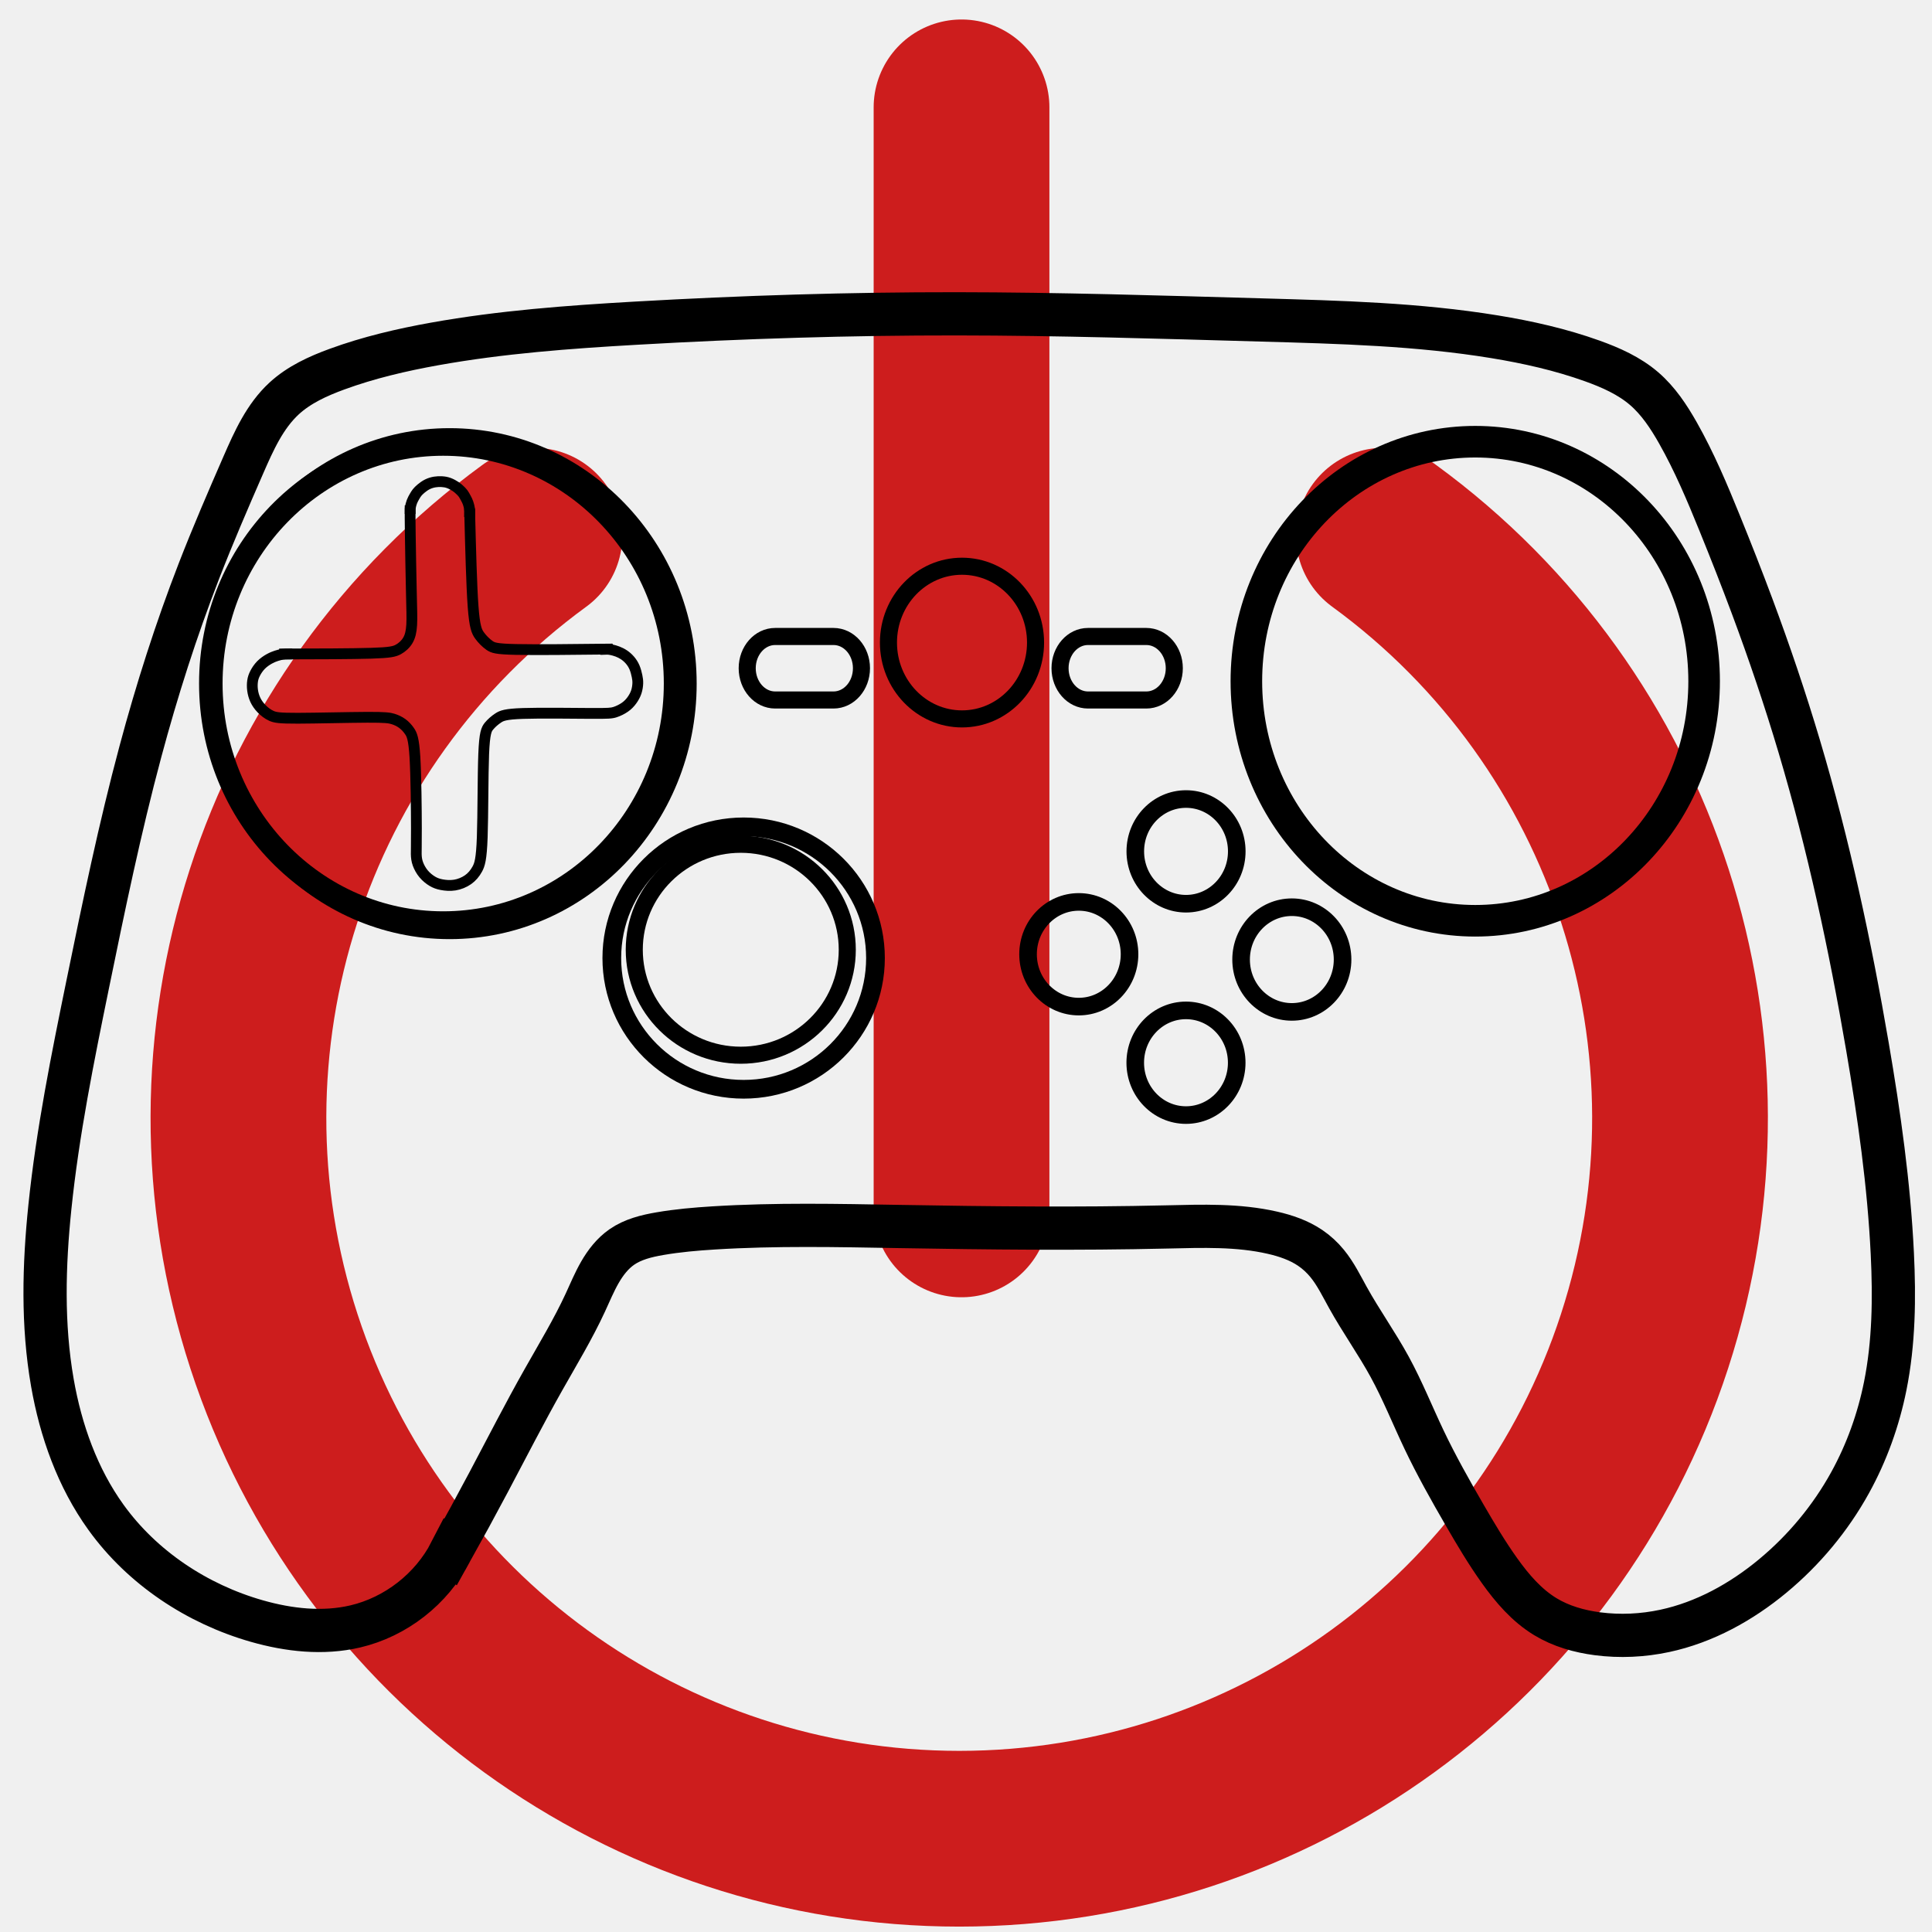
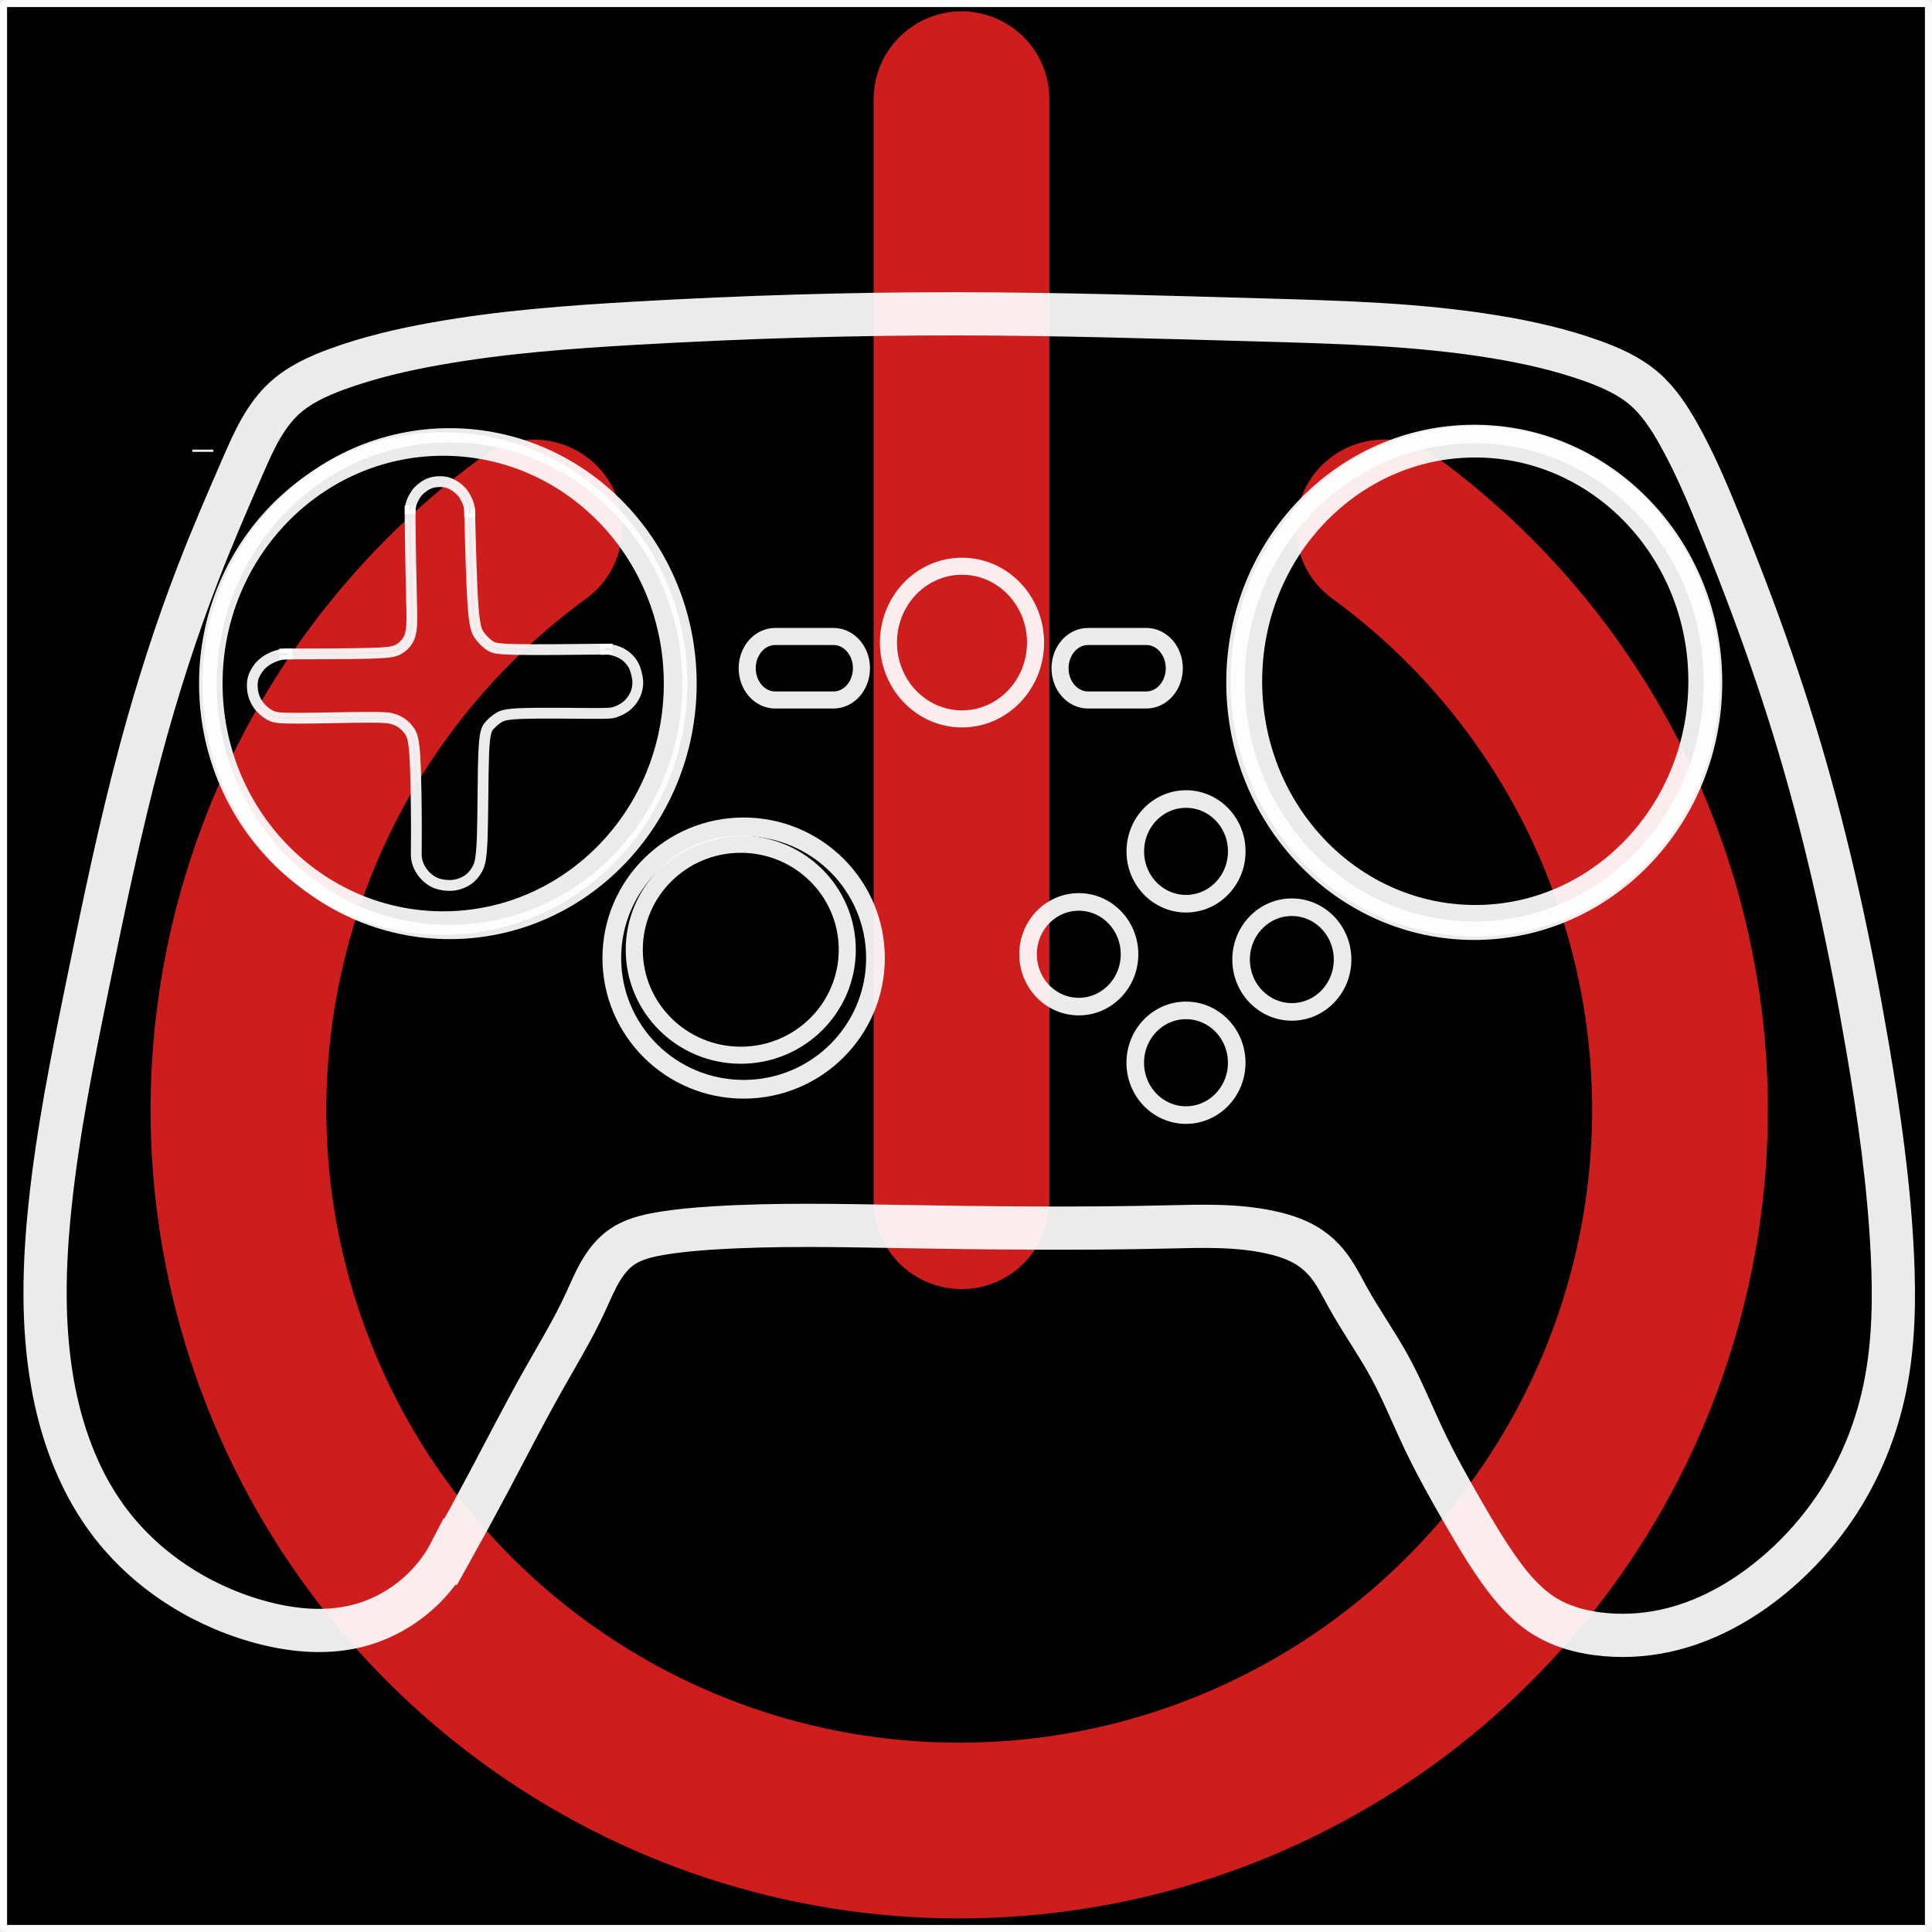
<svg xmlns="http://www.w3.org/2000/svg" width="512" height="512" viewBox="0 0 135.467 135.467" version="1.1" id="svg8">
  <defs id="defs2">
    <marker style="overflow:visible" id="Arrow1Lend" refX="0" refY="0" orient="auto">
      <path transform="matrix(-0.8,0,0,-0.8,-10,0)" style="fill:#000000;fill-opacity:1;fill-rule:evenodd;stroke:#000000;stroke-width:1pt;stroke-opacity:1" d="M 0,0 5,-5 -12.5,0 5,5 Z" id="path1308" />
    </marker>
  </defs>
+   <g id="layer5">
+     <rect style="display:inline;fill:#000000;fill-opacity:1;stroke:#ffffff;stroke-width:0.991;stroke-linecap:round;stroke-linejoin:round;stroke-miterlimit:4;stroke-dasharray:none;stroke-opacity:0.706;paint-order:markers stroke fill" id="rect1658" width="134.476" height="134.476" x="0.496" y="0.496" />
+   </g>
  <g id="layer4">
-     <g id="g1634" transform="matrix(0.7014284,0,0,0.7014284,-66.59511,-8.092399)">
+     <g id="g1634" transform="matrix(0.7014276,0,0,0.7014284,-66.59502,-8.665031)">
      <path style="display:inline;fill:none;fill-opacity:1;stroke:#cd1d1d;stroke-width:17.569;stroke-linecap:round;stroke-linejoin:round;stroke-miterlimit:4;stroke-dasharray:none;stroke-opacity:1;paint-order:markers stroke fill" id="path1303" d="M 233.283,65.083 A 72.048,72.048 0 0 1 259.334,145.618 72.048,72.048 0 0 1 190.838,195.344 72.048,72.048 0 0 1 122.332,145.632 72.048,72.048 0 0 1 148.366,65.092" />
      <path style="fill:none;stroke:#cd1d1d;stroke-width:17.569;stroke-linecap:round;stroke-linejoin:miter;stroke-miterlimit:4;stroke-dasharray:none;stroke-opacity:1" d="M 191.06,22.27 V 132.432" id="path1630" />
    </g>
  </g>
  <g id="layer1" style="display:inline">
-     <g id="g1656" transform="matrix(0.5983247,0,0,0.5983247,30.54247,20.28509)">
-       <ellipse style="fill:none;stroke:#000000;stroke-width:1.669;stroke-miterlimit:4;stroke-dasharray:none;stroke-opacity:1" id="path51" cx="1.639" cy="46.213" rx="28.122" ry="29.106" />
-       <ellipse id="path24" style="fill:none;fill-opacity:1;stroke:#000000;stroke-width:2.756;stroke-miterlimit:4;stroke-dasharray:none;stroke-opacity:1" ry="28.071" rx="27.232" cy="46.2" cx="0.891" />
-       <ellipse style="fill:none;stroke-width:2.168;stroke-miterlimit:4;stroke-dasharray:none" id="path51-6" cx="121.72" cy="46.061" rx="27.978" ry="29.106" />
-       <ellipse id="path24-3" style="fill:none;fill-opacity:1;stroke:#000000;stroke-width:3.7;stroke-miterlimit:4;stroke-dasharray:none;stroke-opacity:1" ry="28.071" rx="26.822" cy="45.931" cx="121.837" />
-       <path style="fill:#00ff00;stroke-width:0.265" id="path41" d="m -26.178,18.92 a 2.333,0.062 0 0 1 -4.3e-5,3.76e-4 l -2.333,-3.76e-4 z" />
-       <ellipse style="fill:none;stroke:#000000;stroke-width:2;stroke-linecap:butt;stroke-miterlimit:4;stroke-dasharray:none;stroke-opacity:1" id="path77" cx="61.69" cy="41.399" rx="8.619" ry="8.946" />
-       <path id="path83" style="fill:none;fill-opacity:1;stroke:#000000;stroke-width:2;stroke-linecap:butt;stroke-miterlimit:4;stroke-dasharray:none;stroke-opacity:1" d="m 39.794,40.686 a 3.276,3.721 0 0 0 -3.276,3.722 3.276,3.721 0 0 0 3.276,3.721 3.276,3.721 0 0 0 0.038,-5.3e-4 h 6.762 a 3.276,3.721 0 0 0 0.038,5.3e-4 3.276,3.721 0 0 0 3.276,-3.722 3.276,3.721 0 0 0 -3.276,-3.721 3.276,3.721 0 0 0 -0.038,5.29e-4 h -6.762 a 3.276,3.721 0 0 0 -0.038,-5.29e-4 z" />
-       <path id="path83-5" style="fill:none;fill-opacity:1;stroke:#000000;stroke-width:2;stroke-linecap:butt;stroke-miterlimit:4;stroke-dasharray:none;stroke-opacity:1" d="m 76.455,40.686 a 3.276,3.721 0 0 0 -3.276,3.722 3.276,3.721 0 0 0 3.276,3.721 3.276,3.721 0 0 0 0.038,-5.3e-4 h 6.762 a 3.276,3.721 0 0 0 0.038,5.3e-4 3.276,3.721 0 0 0 3.276,-3.722 3.276,3.721 0 0 0 -3.276,-3.721 3.276,3.721 0 0 0 -0.038,5.3e-4 h -6.762 a 3.276,3.721 0 0 0 -0.038,-5.3e-4 z" />
-       <ellipse style="fill:none;fill-opacity:1;stroke:#000000;stroke-width:2.192;stroke-miterlimit:4;stroke-dasharray:none;stroke-opacity:1" id="path1077" cx="36.101" cy="78.372" rx="15.45" ry="15.376" />
-       <ellipse style="fill:none;fill-opacity:1;stroke:#000000;stroke-width:2;stroke-linecap:butt;stroke-miterlimit:4;stroke-dasharray:none;stroke-opacity:1" id="path1072" cx="35.764" cy="77.397" rx="12.481" ry="12.361" />
-       <path style="fill:none;stroke:#000000;stroke-width:5.065;stroke-linecap:butt;stroke-linejoin:miter;stroke-miterlimit:4;stroke-dasharray:none;stroke-opacity:1" d="m 1.757,147.978 c -2.231,4.333 -6.425,7.606 -11.17,8.719 -3.79,0.889 -7.792,0.44 -11.536,-0.628 -7.006,-2 -13.418,-6.244 -17.677,-12.156 -3.338,-4.633 -5.299,-10.155 -6.282,-15.779 -1.187,-6.789 -1,-13.751 -0.29,-20.606 0.909,-8.775 2.662,-17.439 4.431,-26.082 1.87,-9.137 3.761,-18.275 6.177,-27.283 1.921,-7.162 4.174,-14.238 6.857,-21.151 1.628,-4.194 3.412,-8.325 5.212,-12.448 1.227,-2.81 2.521,-5.702 4.778,-7.777 1.749,-1.608 3.964,-2.615 6.195,-3.431 C -7.837,7.998 -3.972,7.096 -0.082,6.398 7.68,5.007 15.563,4.423 23.436,3.972 35.97,3.252 48.525,2.861 61.08,2.873 c 11.934,0.011 23.864,0.386 35.793,0.723 9.102,0.257 18.239,0.496 27.225,1.966 3.886,0.636 7.746,1.504 11.453,2.834 2.172,0.779 4.323,1.736 6.073,3.241 1.663,1.43 2.892,3.294 3.973,5.203 1.911,3.377 3.42,6.964 4.881,10.56 1.311,3.226 2.586,6.467 3.803,9.73 2.022,5.424 3.882,10.909 5.533,16.458 3.429,11.522 5.956,23.299 7.983,35.148 1.375,8.036 2.523,16.125 2.917,24.268 0.251,5.191 0.191,10.433 -0.833,15.528 -0.794,3.951 -2.169,7.79 -4.117,11.319 -2.3,4.169 -5.397,7.893 -9.061,10.933 -3.678,3.051 -7.983,5.434 -12.655,6.435 -2.581,0.553 -5.255,0.68 -7.872,0.34 -2.148,-0.279 -4.279,-0.882 -6.13,-2.007 -2.176,-1.322 -3.874,-3.304 -5.354,-5.376 -1.495,-2.092 -2.807,-4.307 -4.096,-6.532 -1.687,-2.913 -3.34,-5.849 -4.784,-8.89 -1.337,-2.815 -2.496,-5.717 -3.988,-8.453 -1.519,-2.785 -3.372,-5.375 -4.91,-8.149 -0.756,-1.363 -1.442,-2.781 -2.429,-3.987 -0.574,-0.702 -1.246,-1.324 -1.997,-1.832 -1.321,-0.894 -2.86,-1.418 -4.416,-1.774 -4.032,-0.923 -8.221,-0.775 -12.356,-0.678 -10.453,0.245 -20.911,0.13 -31.366,-0.051 -7.256,-0.126 -14.521,-0.284 -21.763,0.167 -2.113,0.131 -4.226,0.315 -6.312,0.675 -1.557,0.269 -3.138,0.654 -4.438,1.552 -1.087,0.751 -1.918,1.824 -2.578,2.97 -0.66,1.145 -1.164,2.372 -1.719,3.571 -1.432,3.096 -3.206,6.019 -4.883,8.99 -2.238,3.963 -4.308,8.019 -6.441,12.04 -1.456,2.744 -2.942,5.473 -4.457,8.185 z" id="path1091" />
-       <ellipse style="fill:none;fill-opacity:1;stroke:#000000;stroke-width:2.061;stroke-linejoin:miter;stroke-miterlimit:4;stroke-dasharray:none;stroke-opacity:1;paint-order:normal" id="path1095" cx="75.377" cy="77.926" rx="5.946" ry="6.134" />
-       <ellipse style="fill:none;fill-opacity:1;stroke:#000000;stroke-width:2.061;stroke-linejoin:miter;stroke-miterlimit:4;stroke-dasharray:none;stroke-opacity:1;paint-order:normal" id="path1095-3" cx="87.944" cy="65.869" rx="5.946" ry="6.134" />
-       <ellipse style="fill:none;fill-opacity:1;stroke:#000000;stroke-width:2.061;stroke-linejoin:miter;stroke-miterlimit:4;stroke-dasharray:none;stroke-opacity:1;paint-order:normal" id="path1095-5" cx="100.343" cy="78.547" rx="5.946" ry="6.134" />
-       <ellipse style="fill:none;fill-opacity:1;stroke:#000000;stroke-width:2.061;stroke-linejoin:miter;stroke-miterlimit:4;stroke-dasharray:none;stroke-opacity:1;paint-order:normal" id="path1095-6" cx="87.938" cy="90.638" rx="5.946" ry="6.134" />
-       <g id="g1278-0" style="display:inline;fill:#000000;fill-opacity:1;stroke:#000000;stroke-width:1;stroke-miterlimit:4;stroke-dasharray:none;stroke-opacity:1" transform="translate(-38.52339,-66.07945)">
-         <path style="color:#000000;font-style:normal;font-variant:normal;font-weight:normal;font-stretch:normal;font-size:medium;line-height:normal;font-family:sans-serif;font-variant-ligatures:normal;font-variant-position:normal;font-variant-caps:normal;font-variant-numeric:normal;font-variant-alternates:normal;font-variant-east-asian:normal;font-feature-settings:normal;font-variation-settings:normal;text-indent:0;text-align:start;text-decoration:none;text-decoration-line:none;text-decoration-style:solid;text-decoration-color:#000000;letter-spacing:normal;word-spacing:normal;text-transform:none;writing-mode:lr-tb;direction:ltr;text-orientation:mixed;dominant-baseline:auto;baseline-shift:baseline;text-anchor:start;white-space:normal;shape-padding:0;shape-margin:0;inline-size:0;clip-rule:nonzero;display:inline;overflow:visible;visibility:visible;opacity:1;isolation:auto;mix-blend-mode:normal;color-interpolation:sRGB;color-interpolation-filters:linearRGB;solid-color:#000000;solid-opacity:1;vector-effect:none;fill:#000000;fill-opacity:1;fill-rule:nonzero;stroke:#000000;stroke-width:1;stroke-linecap:butt;stroke-linejoin:miter;stroke-miterlimit:4;stroke-dasharray:none;stroke-dashoffset:0;stroke-opacity:1;color-rendering:auto;image-rendering:auto;shape-rendering:auto;text-rendering:auto;enable-background:accumulate;stop-color:#000000;stop-opacity:1" d="m 35.406,91.906 c -0.002,0.583 -0.004,1.169 0.021,2.938 0.026,1.769 0.078,4.722 0.125,6.723 0.047,2 0.086,3.046 0.039,3.834 -0.047,0.788 -0.177,1.316 -0.432,1.75 -0.255,0.434 -0.641,0.784 -1.072,1.02 -0.216,0.118 -0.431,0.203 -0.883,0.273 -0.452,0.07 -1.137,0.12 -2.26,0.154 -2.246,0.069 -6.246,0.077 -10.246,0.086 l 0.002,0.266 c 4,-0.009 7.999,-0.017 10.254,-0.086 1.127,-0.035 1.818,-0.085 2.291,-0.158 0.473,-0.073 0.734,-0.175 0.969,-0.303 0.47,-0.256 0.892,-0.638 1.174,-1.119 0.282,-0.481 0.419,-1.057 0.467,-1.867 0.048,-0.81 0.007,-1.856 -0.039,-3.855 -0.047,-1.999 -0.099,-4.953 -0.125,-6.721 -0.026,-1.768 -0.024,-2.348 -0.021,-2.932 z" id="path1268-9" />
-         <path style="color:#000000;font-style:normal;font-variant:normal;font-weight:normal;font-stretch:normal;font-size:medium;line-height:normal;font-family:sans-serif;font-variant-ligatures:normal;font-variant-position:normal;font-variant-caps:normal;font-variant-numeric:normal;font-variant-alternates:normal;font-variant-east-asian:normal;font-feature-settings:normal;font-variation-settings:normal;text-indent:0;text-align:start;text-decoration:none;text-decoration-line:none;text-decoration-style:solid;text-decoration-color:#000000;letter-spacing:normal;word-spacing:normal;text-transform:none;writing-mode:lr-tb;direction:ltr;text-orientation:mixed;dominant-baseline:auto;baseline-shift:baseline;text-anchor:start;white-space:normal;shape-padding:0;shape-margin:0;inline-size:0;clip-rule:nonzero;display:inline;overflow:visible;visibility:visible;opacity:1;isolation:auto;mix-blend-mode:normal;color-interpolation:sRGB;color-interpolation-filters:linearRGB;solid-color:#000000;solid-opacity:1;vector-effect:none;fill:#000000;fill-opacity:1;fill-rule:nonzero;stroke:#000000;stroke-width:1;stroke-linecap:butt;stroke-linejoin:miter;stroke-miterlimit:4;stroke-dasharray:none;stroke-dashoffset:0;stroke-opacity:1;color-rendering:auto;image-rendering:auto;shape-rendering:auto;text-rendering:auto;enable-background:accumulate;stop-color:#000000;stop-opacity:1" d="m 42.652,92.281 -0.266,0.006 c 0.111,4.295 0.223,8.59 0.402,11.002 0.09,1.206 0.197,1.941 0.326,2.441 0.13,0.5 0.289,0.769 0.461,1.006 0.345,0.474 0.776,0.891 1.186,1.18 0.205,0.144 0.428,0.267 0.873,0.348 0.445,0.081 1.119,0.129 2.279,0.154 2.32,0.051 6.578,0.006 10.838,-0.041 l -0.002,-0.266 c -4.26,0.047 -8.521,0.094 -10.83,0.043 -1.155,-0.025 -1.821,-0.075 -2.238,-0.15 -0.417,-0.076 -0.576,-0.168 -0.768,-0.303 -0.383,-0.269 -0.799,-0.672 -1.125,-1.121 -0.163,-0.224 -0.295,-0.443 -0.418,-0.916 -0.123,-0.473 -0.229,-1.196 -0.318,-2.395 -0.179,-2.397 -0.289,-6.693 -0.4,-10.988 z" id="path1264-3" />
-         <path style="color:#000000;font-style:normal;font-variant:normal;font-weight:normal;font-stretch:normal;font-size:medium;line-height:normal;font-family:sans-serif;font-variant-ligatures:normal;font-variant-position:normal;font-variant-caps:normal;font-variant-numeric:normal;font-variant-alternates:normal;font-variant-east-asian:normal;font-feature-settings:normal;font-variation-settings:normal;text-indent:0;text-align:start;text-decoration:none;text-decoration-line:none;text-decoration-style:solid;text-decoration-color:#000000;letter-spacing:normal;word-spacing:normal;text-transform:none;writing-mode:lr-tb;direction:ltr;text-orientation:mixed;dominant-baseline:auto;baseline-shift:baseline;text-anchor:start;white-space:normal;shape-padding:0;shape-margin:0;inline-size:0;clip-rule:nonzero;display:inline;overflow:visible;visibility:visible;opacity:1;isolation:auto;mix-blend-mode:normal;color-interpolation:sRGB;color-interpolation-filters:linearRGB;solid-color:#000000;solid-opacity:1;vector-effect:none;fill:#000000;fill-opacity:1;fill-rule:nonzero;stroke:#000000;stroke-width:1;stroke-linecap:butt;stroke-linejoin:miter;stroke-miterlimit:4;stroke-dasharray:none;stroke-dashoffset:0;stroke-opacity:1;color-rendering:auto;image-rendering:auto;shape-rendering:auto;text-rendering:auto;enable-background:accumulate;stop-color:#000000;stop-opacity:1" d="m 39.268,88.49 c -0.276,-0.017 -0.561,-0.009 -0.857,0.039 -0.297,0.049 -0.605,0.138 -0.898,0.283 -0.293,0.145 -0.562,0.342 -0.773,0.518 -0.211,0.176 -0.369,0.334 -0.494,0.492 -0.125,0.158 -0.214,0.311 -0.314,0.484 -0.1,0.174 -0.217,0.38 -0.309,0.621 -0.091,0.241 -0.153,0.504 -0.184,0.67 -0.031,0.166 -0.031,0.248 -0.031,0.311 h 0.264 c 8.4e-5,-0.062 -0.001,-0.108 0.027,-0.262 0.029,-0.154 0.088,-0.408 0.17,-0.625 0.082,-0.217 0.192,-0.409 0.291,-0.582 0.099,-0.173 0.182,-0.313 0.293,-0.453 0.111,-0.141 0.256,-0.286 0.457,-0.453 0.201,-0.167 0.455,-0.353 0.721,-0.484 0.266,-0.131 0.55,-0.213 0.824,-0.258 0.274,-0.045 0.538,-0.053 0.799,-0.037 0.261,0.016 0.51,0.054 0.777,0.152 0.268,0.099 0.563,0.264 0.77,0.402 0.207,0.139 0.327,0.25 0.459,0.373 0.132,0.123 0.259,0.243 0.371,0.395 0.112,0.151 0.218,0.346 0.316,0.531 0.099,0.185 0.185,0.348 0.26,0.559 0.074,0.211 0.136,0.477 0.164,0.674 0.028,0.199 0.023,0.306 0.018,0.439 l 0.266,0.01 c 0.006,-0.133 0.011,-0.269 -0.02,-0.486 -0.031,-0.219 -0.098,-0.493 -0.18,-0.725 -0.081,-0.231 -0.176,-0.41 -0.275,-0.596 -0.099,-0.186 -0.207,-0.39 -0.336,-0.564 -0.129,-0.174 -0.273,-0.307 -0.404,-0.43 -0.132,-0.123 -0.268,-0.249 -0.49,-0.398 -0.222,-0.149 -0.529,-0.322 -0.826,-0.432 -0.297,-0.11 -0.577,-0.151 -0.854,-0.168 z" id="path1272-6" />
-         <path style="color:#000000;font-style:normal;font-variant:normal;font-weight:normal;font-stretch:normal;font-size:medium;line-height:normal;font-family:sans-serif;font-variant-ligatures:normal;font-variant-position:normal;font-variant-caps:normal;font-variant-numeric:normal;font-variant-alternates:normal;font-variant-east-asian:normal;font-feature-settings:normal;font-variation-settings:normal;text-indent:0;text-align:start;text-decoration:none;text-decoration-line:none;text-decoration-style:solid;text-decoration-color:#000000;letter-spacing:normal;word-spacing:normal;text-transform:none;writing-mode:lr-tb;direction:ltr;text-orientation:mixed;dominant-baseline:auto;baseline-shift:baseline;text-anchor:start;white-space:normal;shape-padding:0;shape-margin:0;inline-size:0;clip-rule:nonzero;display:inline;overflow:visible;visibility:visible;opacity:1;isolation:auto;mix-blend-mode:normal;color-interpolation:sRGB;color-interpolation-filters:linearRGB;solid-color:#000000;solid-opacity:1;vector-effect:none;fill:#000000;fill-opacity:1;fill-rule:nonzero;stroke:#000000;stroke-width:1;stroke-linecap:butt;stroke-linejoin:miter;stroke-miterlimit:4;stroke-dasharray:none;stroke-dashoffset:0;stroke-opacity:1;color-rendering:auto;image-rendering:auto;shape-rendering:auto;text-rendering:auto;enable-background:accumulate;stop-color:#000000;stop-opacity:1" d="m 58.676,108.129 c -0.137,-0.005 -0.277,0.002 -0.373,0.006 l 0.012,0.264 c 0.096,-0.004 0.228,-0.011 0.35,-0.006 0.123,0.005 0.258,0.019 0.447,0.059 0.19,0.04 0.433,0.105 0.678,0.197 0.245,0.092 0.491,0.213 0.727,0.369 0.235,0.156 0.464,0.352 0.67,0.588 0.206,0.236 0.392,0.514 0.529,0.838 0.137,0.324 0.23,0.705 0.291,1.004 0.061,0.299 0.089,0.508 0.08,0.795 -0.009,0.287 -0.058,0.652 -0.17,0.986 -0.112,0.335 -0.289,0.651 -0.498,0.938 -0.209,0.287 -0.443,0.537 -0.773,0.77 -0.33,0.232 -0.764,0.447 -1.145,0.568 -0.19,0.061 -0.358,0.097 -0.746,0.119 -0.388,0.023 -0.991,0.029 -2.023,0.023 -2.064,-0.011 -5.845,-0.066 -7.953,0.004 -1.054,0.035 -1.689,0.102 -2.119,0.195 -0.431,0.093 -0.66,0.219 -0.865,0.354 -0.41,0.269 -0.801,0.606 -1.111,0.98 -0.155,0.187 -0.304,0.413 -0.414,0.889 -0.11,0.476 -0.19,1.209 -0.24,2.467 -0.1,2.516 -0.077,7.132 -0.17,9.74 -0.046,1.304 -0.122,2.108 -0.219,2.641 -0.097,0.533 -0.212,0.792 -0.348,1.041 -0.272,0.498 -0.607,0.894 -1.041,1.199 -0.434,0.305 -0.979,0.525 -1.508,0.609 -0.529,0.084 -1.059,0.035 -1.479,-0.045 -0.42,-0.08 -0.718,-0.187 -1.047,-0.381 -0.329,-0.194 -0.694,-0.483 -0.986,-0.832 -0.292,-0.349 -0.523,-0.771 -0.658,-1.148 -0.135,-0.377 -0.176,-0.711 -0.184,-1.102 -0.007,-0.391 0.021,-0.839 0.018,-3.029 -0.004,-2.19 -0.04,-6.125 -0.174,-8.33 -0.067,-1.103 -0.16,-1.773 -0.27,-2.223 -0.11,-0.45 -0.243,-0.683 -0.375,-0.877 -0.263,-0.388 -0.554,-0.696 -0.885,-0.939 -0.331,-0.243 -0.7,-0.422 -1.121,-0.553 -0.421,-0.131 -0.908,-0.214 -3.059,-0.205 -2.15,0.009 -5.982,0.106 -8.141,0.111 -1.08,0.003 -1.741,-0.018 -2.182,-0.062 -0.441,-0.045 -0.655,-0.111 -0.867,-0.207 -0.425,-0.191 -0.81,-0.495 -1.117,-0.812 -0.307,-0.317 -0.537,-0.651 -0.701,-1.004 -0.164,-0.353 -0.266,-0.731 -0.312,-1.098 -0.047,-0.366 -0.04,-0.722 0.004,-1.025 0.044,-0.303 0.123,-0.55 0.279,-0.855 0.156,-0.305 0.39,-0.661 0.676,-0.951 0.286,-0.29 0.634,-0.525 0.938,-0.693 0.304,-0.168 0.56,-0.269 0.809,-0.35 0.249,-0.081 0.482,-0.14 0.697,-0.17 0.215,-0.03 0.417,-0.033 0.625,-0.035 l -0.002,-0.266 c -0.208,0.002 -0.425,0.006 -0.66,0.039 -0.236,0.033 -0.483,0.095 -0.742,0.18 -0.259,0.084 -0.536,0.192 -0.855,0.369 -0.32,0.177 -0.687,0.424 -0.998,0.74 -0.311,0.316 -0.554,0.69 -0.721,1.016 -0.167,0.325 -0.259,0.611 -0.307,0.939 -0.048,0.329 -0.054,0.705 -0.004,1.096 0.05,0.391 0.157,0.795 0.334,1.176 0.177,0.381 0.425,0.74 0.75,1.076 0.325,0.336 0.733,0.661 1.199,0.871 0.233,0.105 0.49,0.182 0.949,0.229 0.459,0.047 1.126,0.067 2.209,0.065 2.166,-0.006 5.997,-0.105 8.141,-0.113 2.144,-0.009 2.583,0.07 2.98,0.193 0.397,0.123 0.736,0.289 1.041,0.514 0.305,0.225 0.575,0.508 0.824,0.875 0.124,0.183 0.234,0.367 0.338,0.791 0.103,0.424 0.195,1.083 0.262,2.178 0.133,2.189 0.168,6.125 0.172,8.312 0.004,2.188 -0.025,2.626 -0.018,3.033 0.007,0.407 0.053,0.779 0.199,1.188 0.146,0.408 0.39,0.853 0.705,1.229 0.315,0.376 0.701,0.68 1.055,0.889 0.353,0.209 0.692,0.33 1.133,0.414 0.441,0.084 0.997,0.138 1.568,0.047 0.571,-0.091 1.15,-0.326 1.619,-0.656 0.469,-0.331 0.834,-0.76 1.121,-1.287 0.144,-0.264 0.274,-0.566 0.375,-1.121 0.101,-0.555 0.176,-1.367 0.223,-2.678 0.093,-2.621 0.071,-7.237 0.17,-9.738 0.05,-1.251 0.132,-1.975 0.234,-2.42 0.103,-0.445 0.216,-0.604 0.361,-0.779 0.29,-0.35 0.661,-0.672 1.051,-0.928 0.195,-0.128 0.374,-0.229 0.777,-0.316 0.403,-0.087 1.026,-0.153 2.072,-0.188 2.092,-0.07 5.876,-0.015 7.943,-0.004 1.034,0.005 1.638,-1e-4 2.039,-0.023 0.401,-0.023 0.607,-0.067 0.812,-0.133 0.41,-0.131 0.859,-0.353 1.215,-0.604 0.356,-0.25 0.613,-0.528 0.834,-0.832 0.221,-0.304 0.412,-0.641 0.535,-1.008 0.123,-0.367 0.176,-0.753 0.186,-1.062 0.01,-0.31 -0.025,-0.551 -0.088,-0.857 -0.063,-0.306 -0.157,-0.7 -0.307,-1.053 -0.149,-0.353 -0.35,-0.653 -0.572,-0.908 -0.222,-0.255 -0.468,-0.466 -0.723,-0.635 -0.255,-0.168 -0.519,-0.296 -0.779,-0.395 -0.26,-0.098 -0.515,-0.167 -0.717,-0.209 -0.202,-0.042 -0.354,-0.059 -0.49,-0.064 z" id="path1260-0" />
+     <g id="g1656" transform="matrix(0.5983247,0,0,0.5983247,30.54247,20.28509)" style="stroke:#ffffff;stroke-opacity:0.918">
+       <ellipse style="fill:none;stroke:#ffffff;stroke-width:1.669;stroke-miterlimit:4;stroke-dasharray:none;stroke-opacity:0.918" id="path51" cx="1.639" cy="46.213" rx="28.122" ry="29.106" />
+       <ellipse id="path24" style="fill:none;fill-opacity:1;stroke:#ffffff;stroke-width:2.756;stroke-miterlimit:4;stroke-dasharray:none;stroke-opacity:0.918" ry="28.071" rx="27.232" cy="46.2" cx="0.891" />
+       <ellipse style="fill:none;stroke-width:2.168;stroke-miterlimit:4;stroke-dasharray:none;stroke:#ffffff;stroke-opacity:0.918" id="path51-6" cx="121.72" cy="46.061" rx="27.978" ry="29.106" />
+       <ellipse id="path24-3" style="fill:none;fill-opacity:1;stroke:#ffffff;stroke-width:3.7;stroke-miterlimit:4;stroke-dasharray:none;stroke-opacity:0.918" ry="28.071" rx="26.822" cy="45.931" cx="121.837" />
+       <path style="fill:#00ff00;stroke-width:0.265;stroke:#ffffff;stroke-opacity:0.918" id="path41" d="m -26.178,18.92 a 2.333,0.062 0 0 1 -4.3e-5,3.76e-4 l -2.333,-3.76e-4 z" />
+       <ellipse style="fill:none;stroke:#ffffff;stroke-width:2;stroke-linecap:butt;stroke-miterlimit:4;stroke-dasharray:none;stroke-opacity:0.918" id="path77" cx="61.69" cy="41.399" rx="8.619" ry="8.946" />
+       <path id="path83" style="fill:none;fill-opacity:1;stroke:#ffffff;stroke-width:2;stroke-linecap:butt;stroke-miterlimit:4;stroke-dasharray:none;stroke-opacity:0.918" d="m 39.794,40.686 a 3.276,3.721 0 0 0 -3.276,3.722 3.276,3.721 0 0 0 3.276,3.721 3.276,3.721 0 0 0 0.038,-5.3e-4 h 6.762 a 3.276,3.721 0 0 0 0.038,5.3e-4 3.276,3.721 0 0 0 3.276,-3.722 3.276,3.721 0 0 0 -3.276,-3.721 3.276,3.721 0 0 0 -0.038,5.29e-4 h -6.762 a 3.276,3.721 0 0 0 -0.038,-5.29e-4 z" />
+       <path id="path83-5" style="fill:none;fill-opacity:1;stroke:#ffffff;stroke-width:2;stroke-linecap:butt;stroke-miterlimit:4;stroke-dasharray:none;stroke-opacity:0.918" d="m 76.455,40.686 a 3.276,3.721 0 0 0 -3.276,3.722 3.276,3.721 0 0 0 3.276,3.721 3.276,3.721 0 0 0 0.038,-5.3e-4 h 6.762 a 3.276,3.721 0 0 0 0.038,5.3e-4 3.276,3.721 0 0 0 3.276,-3.722 3.276,3.721 0 0 0 -3.276,-3.721 3.276,3.721 0 0 0 -0.038,5.3e-4 h -6.762 a 3.276,3.721 0 0 0 -0.038,-5.3e-4 z" />
+       <ellipse style="fill:none;fill-opacity:1;stroke:#ffffff;stroke-width:2.192;stroke-miterlimit:4;stroke-dasharray:none;stroke-opacity:0.918" id="path1077" cx="36.101" cy="78.372" rx="15.45" ry="15.376" />
+       <ellipse style="fill:none;fill-opacity:1;stroke:#ffffff;stroke-width:2;stroke-linecap:butt;stroke-miterlimit:4;stroke-dasharray:none;stroke-opacity:0.918" id="path1072" cx="35.764" cy="77.397" rx="12.481" ry="12.361" />
+       <path style="fill:none;stroke:#ffffff;stroke-width:5.065;stroke-linecap:butt;stroke-linejoin:miter;stroke-miterlimit:4;stroke-dasharray:none;stroke-opacity:0.918" d="m 1.757,147.978 c -2.231,4.333 -6.425,7.606 -11.17,8.719 -3.79,0.889 -7.792,0.44 -11.536,-0.628 -7.006,-2 -13.418,-6.244 -17.677,-12.156 -3.338,-4.633 -5.299,-10.155 -6.282,-15.779 -1.187,-6.789 -1,-13.751 -0.29,-20.606 0.909,-8.775 2.662,-17.439 4.431,-26.082 1.87,-9.137 3.761,-18.275 6.177,-27.283 1.921,-7.162 4.174,-14.238 6.857,-21.151 1.628,-4.194 3.412,-8.325 5.212,-12.448 1.227,-2.81 2.521,-5.702 4.778,-7.777 1.749,-1.608 3.964,-2.615 6.195,-3.431 C -7.837,7.998 -3.972,7.096 -0.082,6.398 7.68,5.007 15.563,4.423 23.436,3.972 35.97,3.252 48.525,2.861 61.08,2.873 c 11.934,0.011 23.864,0.386 35.793,0.723 9.102,0.257 18.239,0.496 27.225,1.966 3.886,0.636 7.746,1.504 11.453,2.834 2.172,0.779 4.323,1.736 6.073,3.241 1.663,1.43 2.892,3.294 3.973,5.203 1.911,3.377 3.42,6.964 4.881,10.56 1.311,3.226 2.586,6.467 3.803,9.73 2.022,5.424 3.882,10.909 5.533,16.458 3.429,11.522 5.956,23.299 7.983,35.148 1.375,8.036 2.523,16.125 2.917,24.268 0.251,5.191 0.191,10.433 -0.833,15.528 -0.794,3.951 -2.169,7.79 -4.117,11.319 -2.3,4.169 -5.397,7.893 -9.061,10.933 -3.678,3.051 -7.983,5.434 -12.655,6.435 -2.581,0.553 -5.255,0.68 -7.872,0.34 -2.148,-0.279 -4.279,-0.882 -6.13,-2.007 -2.176,-1.322 -3.874,-3.304 -5.354,-5.376 -1.495,-2.092 -2.807,-4.307 -4.096,-6.532 -1.687,-2.913 -3.34,-5.849 -4.784,-8.89 -1.337,-2.815 -2.496,-5.717 -3.988,-8.453 -1.519,-2.785 -3.372,-5.375 -4.91,-8.149 -0.756,-1.363 -1.442,-2.781 -2.429,-3.987 -0.574,-0.702 -1.246,-1.324 -1.997,-1.832 -1.321,-0.894 -2.86,-1.418 -4.416,-1.774 -4.032,-0.923 -8.221,-0.775 -12.356,-0.678 -10.453,0.245 -20.911,0.13 -31.366,-0.051 -7.256,-0.126 -14.521,-0.284 -21.763,0.167 -2.113,0.131 -4.226,0.315 -6.312,0.675 -1.557,0.269 -3.138,0.654 -4.438,1.552 -1.087,0.751 -1.918,1.824 -2.578,2.97 -0.66,1.145 -1.164,2.372 -1.719,3.571 -1.432,3.096 -3.206,6.019 -4.883,8.99 -2.238,3.963 -4.308,8.019 -6.441,12.04 -1.456,2.744 -2.942,5.473 -4.457,8.185 z" id="path1091" />
+       <ellipse style="fill:none;fill-opacity:1;stroke:#ffffff;stroke-width:2.061;stroke-linejoin:miter;stroke-miterlimit:4;stroke-dasharray:none;stroke-opacity:0.918;paint-order:normal" id="path1095" cx="75.377" cy="77.926" rx="5.946" ry="6.134" />
+       <ellipse style="fill:none;fill-opacity:1;stroke:#ffffff;stroke-width:2.061;stroke-linejoin:miter;stroke-miterlimit:4;stroke-dasharray:none;stroke-opacity:0.918;paint-order:normal" id="path1095-3" cx="87.944" cy="65.869" rx="5.946" ry="6.134" />
+       <ellipse style="fill:none;fill-opacity:1;stroke:#ffffff;stroke-width:2.061;stroke-linejoin:miter;stroke-miterlimit:4;stroke-dasharray:none;stroke-opacity:0.918;paint-order:normal" id="path1095-5" cx="100.343" cy="78.547" rx="5.946" ry="6.134" />
+       <ellipse style="fill:none;fill-opacity:1;stroke:#ffffff;stroke-width:2.061;stroke-linejoin:miter;stroke-miterlimit:4;stroke-dasharray:none;stroke-opacity:0.918;paint-order:normal" id="path1095-6" cx="87.938" cy="90.638" rx="5.946" ry="6.134" />
+       <g id="g1278-0" style="display:inline;fill:#000000;fill-opacity:1;stroke:#ffffff;stroke-width:1;stroke-miterlimit:4;stroke-dasharray:none;stroke-opacity:0.918" transform="translate(-38.52339,-66.07945)">
+         <path style="color:#000000;font-style:normal;font-variant:normal;font-weight:normal;font-stretch:normal;font-size:medium;line-height:normal;font-family:sans-serif;font-variant-ligatures:normal;font-variant-position:normal;font-variant-caps:normal;font-variant-numeric:normal;font-variant-alternates:normal;font-variant-east-asian:normal;font-feature-settings:normal;font-variation-settings:normal;text-indent:0;text-align:start;text-decoration:none;text-decoration-line:none;text-decoration-style:solid;text-decoration-color:#000000;letter-spacing:normal;word-spacing:normal;text-transform:none;writing-mode:lr-tb;direction:ltr;text-orientation:mixed;dominant-baseline:auto;baseline-shift:baseline;text-anchor:start;white-space:normal;shape-padding:0;shape-margin:0;inline-size:0;clip-rule:nonzero;display:inline;overflow:visible;visibility:visible;opacity:1;isolation:auto;mix-blend-mode:normal;color-interpolation:sRGB;color-interpolation-filters:linearRGB;solid-color:#000000;solid-opacity:1;vector-effect:none;fill:#000000;fill-opacity:1;fill-rule:nonzero;stroke:#ffffff;stroke-width:1;stroke-linecap:butt;stroke-linejoin:miter;stroke-miterlimit:4;stroke-dasharray:none;stroke-dashoffset:0;stroke-opacity:0.918;color-rendering:auto;image-rendering:auto;shape-rendering:auto;text-rendering:auto;enable-background:accumulate;stop-color:#000000;stop-opacity:1" d="m 35.406,91.906 c -0.002,0.583 -0.004,1.169 0.021,2.938 0.026,1.769 0.078,4.722 0.125,6.723 0.047,2 0.086,3.046 0.039,3.834 -0.047,0.788 -0.177,1.316 -0.432,1.75 -0.255,0.434 -0.641,0.784 -1.072,1.02 -0.216,0.118 -0.431,0.203 -0.883,0.273 -0.452,0.07 -1.137,0.12 -2.26,0.154 -2.246,0.069 -6.246,0.077 -10.246,0.086 l 0.002,0.266 c 4,-0.009 7.999,-0.017 10.254,-0.086 1.127,-0.035 1.818,-0.085 2.291,-0.158 0.473,-0.073 0.734,-0.175 0.969,-0.303 0.47,-0.256 0.892,-0.638 1.174,-1.119 0.282,-0.481 0.419,-1.057 0.467,-1.867 0.048,-0.81 0.007,-1.856 -0.039,-3.855 -0.047,-1.999 -0.099,-4.953 -0.125,-6.721 -0.026,-1.768 -0.024,-2.348 -0.021,-2.932 z" id="path1268-9" />
+         <path style="color:#000000;font-style:normal;font-variant:normal;font-weight:normal;font-stretch:normal;font-size:medium;line-height:normal;font-family:sans-serif;font-variant-ligatures:normal;font-variant-position:normal;font-variant-caps:normal;font-variant-numeric:normal;font-variant-alternates:normal;font-variant-east-asian:normal;font-feature-settings:normal;font-variation-settings:normal;text-indent:0;text-align:start;text-decoration:none;text-decoration-line:none;text-decoration-style:solid;text-decoration-color:#000000;letter-spacing:normal;word-spacing:normal;text-transform:none;writing-mode:lr-tb;direction:ltr;text-orientation:mixed;dominant-baseline:auto;baseline-shift:baseline;text-anchor:start;white-space:normal;shape-padding:0;shape-margin:0;inline-size:0;clip-rule:nonzero;display:inline;overflow:visible;visibility:visible;opacity:1;isolation:auto;mix-blend-mode:normal;color-interpolation:sRGB;color-interpolation-filters:linearRGB;solid-color:#000000;solid-opacity:1;vector-effect:none;fill:#000000;fill-opacity:1;fill-rule:nonzero;stroke:#ffffff;stroke-width:1;stroke-linecap:butt;stroke-linejoin:miter;stroke-miterlimit:4;stroke-dasharray:none;stroke-dashoffset:0;stroke-opacity:0.918;color-rendering:auto;image-rendering:auto;shape-rendering:auto;text-rendering:auto;enable-background:accumulate;stop-color:#000000;stop-opacity:1" d="m 42.652,92.281 -0.266,0.006 c 0.111,4.295 0.223,8.59 0.402,11.002 0.09,1.206 0.197,1.941 0.326,2.441 0.13,0.5 0.289,0.769 0.461,1.006 0.345,0.474 0.776,0.891 1.186,1.18 0.205,0.144 0.428,0.267 0.873,0.348 0.445,0.081 1.119,0.129 2.279,0.154 2.32,0.051 6.578,0.006 10.838,-0.041 l -0.002,-0.266 c -4.26,0.047 -8.521,0.094 -10.83,0.043 -1.155,-0.025 -1.821,-0.075 -2.238,-0.15 -0.417,-0.076 -0.576,-0.168 -0.768,-0.303 -0.383,-0.269 -0.799,-0.672 -1.125,-1.121 -0.163,-0.224 -0.295,-0.443 -0.418,-0.916 -0.123,-0.473 -0.229,-1.196 -0.318,-2.395 -0.179,-2.397 -0.289,-6.693 -0.4,-10.988 z" id="path1264-3" />
+         <path style="color:#000000;font-style:normal;font-variant:normal;font-weight:normal;font-stretch:normal;font-size:medium;line-height:normal;font-family:sans-serif;font-variant-ligatures:normal;font-variant-position:normal;font-variant-caps:normal;font-variant-numeric:normal;font-variant-alternates:normal;font-variant-east-asian:normal;font-feature-settings:normal;font-variation-settings:normal;text-indent:0;text-align:start;text-decoration:none;text-decoration-line:none;text-decoration-style:solid;text-decoration-color:#000000;letter-spacing:normal;word-spacing:normal;text-transform:none;writing-mode:lr-tb;direction:ltr;text-orientation:mixed;dominant-baseline:auto;baseline-shift:baseline;text-anchor:start;white-space:normal;shape-padding:0;shape-margin:0;inline-size:0;clip-rule:nonzero;display:inline;overflow:visible;visibility:visible;opacity:1;isolation:auto;mix-blend-mode:normal;color-interpolation:sRGB;color-interpolation-filters:linearRGB;solid-color:#000000;solid-opacity:1;vector-effect:none;fill:#000000;fill-opacity:1;fill-rule:nonzero;stroke:#ffffff;stroke-width:1;stroke-linecap:butt;stroke-linejoin:miter;stroke-miterlimit:4;stroke-dasharray:none;stroke-dashoffset:0;stroke-opacity:0.918;color-rendering:auto;image-rendering:auto;shape-rendering:auto;text-rendering:auto;enable-background:accumulate;stop-color:#000000;stop-opacity:1" d="m 39.268,88.49 c -0.276,-0.017 -0.561,-0.009 -0.857,0.039 -0.297,0.049 -0.605,0.138 -0.898,0.283 -0.293,0.145 -0.562,0.342 -0.773,0.518 -0.211,0.176 -0.369,0.334 -0.494,0.492 -0.125,0.158 -0.214,0.311 -0.314,0.484 -0.1,0.174 -0.217,0.38 -0.309,0.621 -0.091,0.241 -0.153,0.504 -0.184,0.67 -0.031,0.166 -0.031,0.248 -0.031,0.311 h 0.264 c 8.4e-5,-0.062 -0.001,-0.108 0.027,-0.262 0.029,-0.154 0.088,-0.408 0.17,-0.625 0.082,-0.217 0.192,-0.409 0.291,-0.582 0.099,-0.173 0.182,-0.313 0.293,-0.453 0.111,-0.141 0.256,-0.286 0.457,-0.453 0.201,-0.167 0.455,-0.353 0.721,-0.484 0.266,-0.131 0.55,-0.213 0.824,-0.258 0.274,-0.045 0.538,-0.053 0.799,-0.037 0.261,0.016 0.51,0.054 0.777,0.152 0.268,0.099 0.563,0.264 0.77,0.402 0.207,0.139 0.327,0.25 0.459,0.373 0.132,0.123 0.259,0.243 0.371,0.395 0.112,0.151 0.218,0.346 0.316,0.531 0.099,0.185 0.185,0.348 0.26,0.559 0.074,0.211 0.136,0.477 0.164,0.674 0.028,0.199 0.023,0.306 0.018,0.439 l 0.266,0.01 c 0.006,-0.133 0.011,-0.269 -0.02,-0.486 -0.031,-0.219 -0.098,-0.493 -0.18,-0.725 -0.081,-0.231 -0.176,-0.41 -0.275,-0.596 -0.099,-0.186 -0.207,-0.39 -0.336,-0.564 -0.129,-0.174 -0.273,-0.307 -0.404,-0.43 -0.132,-0.123 -0.268,-0.249 -0.49,-0.398 -0.222,-0.149 -0.529,-0.322 -0.826,-0.432 -0.297,-0.11 -0.577,-0.151 -0.854,-0.168 z" id="path1272-6" />
+         <path style="color:#000000;font-style:normal;font-variant:normal;font-weight:normal;font-stretch:normal;font-size:medium;line-height:normal;font-family:sans-serif;font-variant-ligatures:normal;font-variant-position:normal;font-variant-caps:normal;font-variant-numeric:normal;font-variant-alternates:normal;font-variant-east-asian:normal;font-feature-settings:normal;font-variation-settings:normal;text-indent:0;text-align:start;text-decoration:none;text-decoration-line:none;text-decoration-style:solid;text-decoration-color:#000000;letter-spacing:normal;word-spacing:normal;text-transform:none;writing-mode:lr-tb;direction:ltr;text-orientation:mixed;dominant-baseline:auto;baseline-shift:baseline;text-anchor:start;white-space:normal;shape-padding:0;shape-margin:0;inline-size:0;clip-rule:nonzero;display:inline;overflow:visible;visibility:visible;opacity:1;isolation:auto;mix-blend-mode:normal;color-interpolation:sRGB;color-interpolation-filters:linearRGB;solid-color:#000000;solid-opacity:1;vector-effect:none;fill:#000000;fill-opacity:1;fill-rule:nonzero;stroke:#ffffff;stroke-width:1;stroke-linecap:butt;stroke-linejoin:miter;stroke-miterlimit:4;stroke-dasharray:none;stroke-dashoffset:0;stroke-opacity:0.918;color-rendering:auto;image-rendering:auto;shape-rendering:auto;text-rendering:auto;enable-background:accumulate;stop-color:#000000;stop-opacity:1" d="m 58.676,108.129 c -0.137,-0.005 -0.277,0.002 -0.373,0.006 l 0.012,0.264 c 0.096,-0.004 0.228,-0.011 0.35,-0.006 0.123,0.005 0.258,0.019 0.447,0.059 0.19,0.04 0.433,0.105 0.678,0.197 0.245,0.092 0.491,0.213 0.727,0.369 0.235,0.156 0.464,0.352 0.67,0.588 0.206,0.236 0.392,0.514 0.529,0.838 0.137,0.324 0.23,0.705 0.291,1.004 0.061,0.299 0.089,0.508 0.08,0.795 -0.009,0.287 -0.058,0.652 -0.17,0.986 -0.112,0.335 -0.289,0.651 -0.498,0.938 -0.209,0.287 -0.443,0.537 -0.773,0.77 -0.33,0.232 -0.764,0.447 -1.145,0.568 -0.19,0.061 -0.358,0.097 -0.746,0.119 -0.388,0.023 -0.991,0.029 -2.023,0.023 -2.064,-0.011 -5.845,-0.066 -7.953,0.004 -1.054,0.035 -1.689,0.102 -2.119,0.195 -0.431,0.093 -0.66,0.219 -0.865,0.354 -0.41,0.269 -0.801,0.606 -1.111,0.98 -0.155,0.187 -0.304,0.413 -0.414,0.889 -0.11,0.476 -0.19,1.209 -0.24,2.467 -0.1,2.516 -0.077,7.132 -0.17,9.74 -0.046,1.304 -0.122,2.108 -0.219,2.641 -0.097,0.533 -0.212,0.792 -0.348,1.041 -0.272,0.498 -0.607,0.894 -1.041,1.199 -0.434,0.305 -0.979,0.525 -1.508,0.609 -0.529,0.084 -1.059,0.035 -1.479,-0.045 -0.42,-0.08 -0.718,-0.187 -1.047,-0.381 -0.329,-0.194 -0.694,-0.483 -0.986,-0.832 -0.292,-0.349 -0.523,-0.771 -0.658,-1.148 -0.135,-0.377 -0.176,-0.711 -0.184,-1.102 -0.007,-0.391 0.021,-0.839 0.018,-3.029 -0.004,-2.19 -0.04,-6.125 -0.174,-8.33 -0.067,-1.103 -0.16,-1.773 -0.27,-2.223 -0.11,-0.45 -0.243,-0.683 -0.375,-0.877 -0.263,-0.388 -0.554,-0.696 -0.885,-0.939 -0.331,-0.243 -0.7,-0.422 -1.121,-0.553 -0.421,-0.131 -0.908,-0.214 -3.059,-0.205 -2.15,0.009 -5.982,0.106 -8.141,0.111 -1.08,0.003 -1.741,-0.018 -2.182,-0.062 -0.441,-0.045 -0.655,-0.111 -0.867,-0.207 -0.425,-0.191 -0.81,-0.495 -1.117,-0.812 -0.307,-0.317 -0.537,-0.651 -0.701,-1.004 -0.164,-0.353 -0.266,-0.731 -0.312,-1.098 -0.047,-0.366 -0.04,-0.722 0.004,-1.025 0.044,-0.303 0.123,-0.55 0.279,-0.855 0.156,-0.305 0.39,-0.661 0.676,-0.951 0.286,-0.29 0.634,-0.525 0.938,-0.693 0.304,-0.168 0.56,-0.269 0.809,-0.35 0.249,-0.081 0.482,-0.14 0.697,-0.17 0.215,-0.03 0.417,-0.033 0.625,-0.035 l -0.002,-0.266 c -0.208,0.002 -0.425,0.006 -0.66,0.039 -0.236,0.033 -0.483,0.095 -0.742,0.18 -0.259,0.084 -0.536,0.192 -0.855,0.369 -0.32,0.177 -0.687,0.424 -0.998,0.74 -0.311,0.316 -0.554,0.69 -0.721,1.016 -0.167,0.325 -0.259,0.611 -0.307,0.939 -0.048,0.329 -0.054,0.705 -0.004,1.096 0.05,0.391 0.157,0.795 0.334,1.176 0.177,0.381 0.425,0.74 0.75,1.076 0.325,0.336 0.733,0.661 1.199,0.871 0.233,0.105 0.49,0.182 0.949,0.229 0.459,0.047 1.126,0.067 2.209,0.065 2.166,-0.006 5.997,-0.105 8.141,-0.113 2.144,-0.009 2.583,0.07 2.98,0.193 0.397,0.123 0.736,0.289 1.041,0.514 0.305,0.225 0.575,0.508 0.824,0.875 0.124,0.183 0.234,0.367 0.338,0.791 0.103,0.424 0.195,1.083 0.262,2.178 0.133,2.189 0.168,6.125 0.172,8.312 0.004,2.188 -0.025,2.626 -0.018,3.033 0.007,0.407 0.053,0.779 0.199,1.188 0.146,0.408 0.39,0.853 0.705,1.229 0.315,0.376 0.701,0.68 1.055,0.889 0.353,0.209 0.692,0.33 1.133,0.414 0.441,0.084 0.997,0.138 1.568,0.047 0.571,-0.091 1.15,-0.326 1.619,-0.656 0.469,-0.331 0.834,-0.76 1.121,-1.287 0.144,-0.264 0.274,-0.566 0.375,-1.121 0.101,-0.555 0.176,-1.367 0.223,-2.678 0.093,-2.621 0.071,-7.237 0.17,-9.738 0.05,-1.251 0.132,-1.975 0.234,-2.42 0.103,-0.445 0.216,-0.604 0.361,-0.779 0.29,-0.35 0.661,-0.672 1.051,-0.928 0.195,-0.128 0.374,-0.229 0.777,-0.316 0.403,-0.087 1.026,-0.153 2.072,-0.188 2.092,-0.07 5.876,-0.015 7.943,-0.004 1.034,0.005 1.638,-1e-4 2.039,-0.023 0.401,-0.023 0.607,-0.067 0.812,-0.133 0.41,-0.131 0.859,-0.353 1.215,-0.604 0.356,-0.25 0.613,-0.528 0.834,-0.832 0.221,-0.304 0.412,-0.641 0.535,-1.008 0.123,-0.367 0.176,-0.753 0.186,-1.062 0.01,-0.31 -0.025,-0.551 -0.088,-0.857 -0.063,-0.306 -0.157,-0.7 -0.307,-1.053 -0.149,-0.353 -0.35,-0.653 -0.572,-0.908 -0.222,-0.255 -0.468,-0.466 -0.723,-0.635 -0.255,-0.168 -0.519,-0.296 -0.779,-0.395 -0.26,-0.098 -0.515,-0.167 -0.717,-0.209 -0.202,-0.042 -0.354,-0.059 -0.49,-0.064 z" id="path1260-0" />
      </g>
    </g>
  </g>
</svg>
